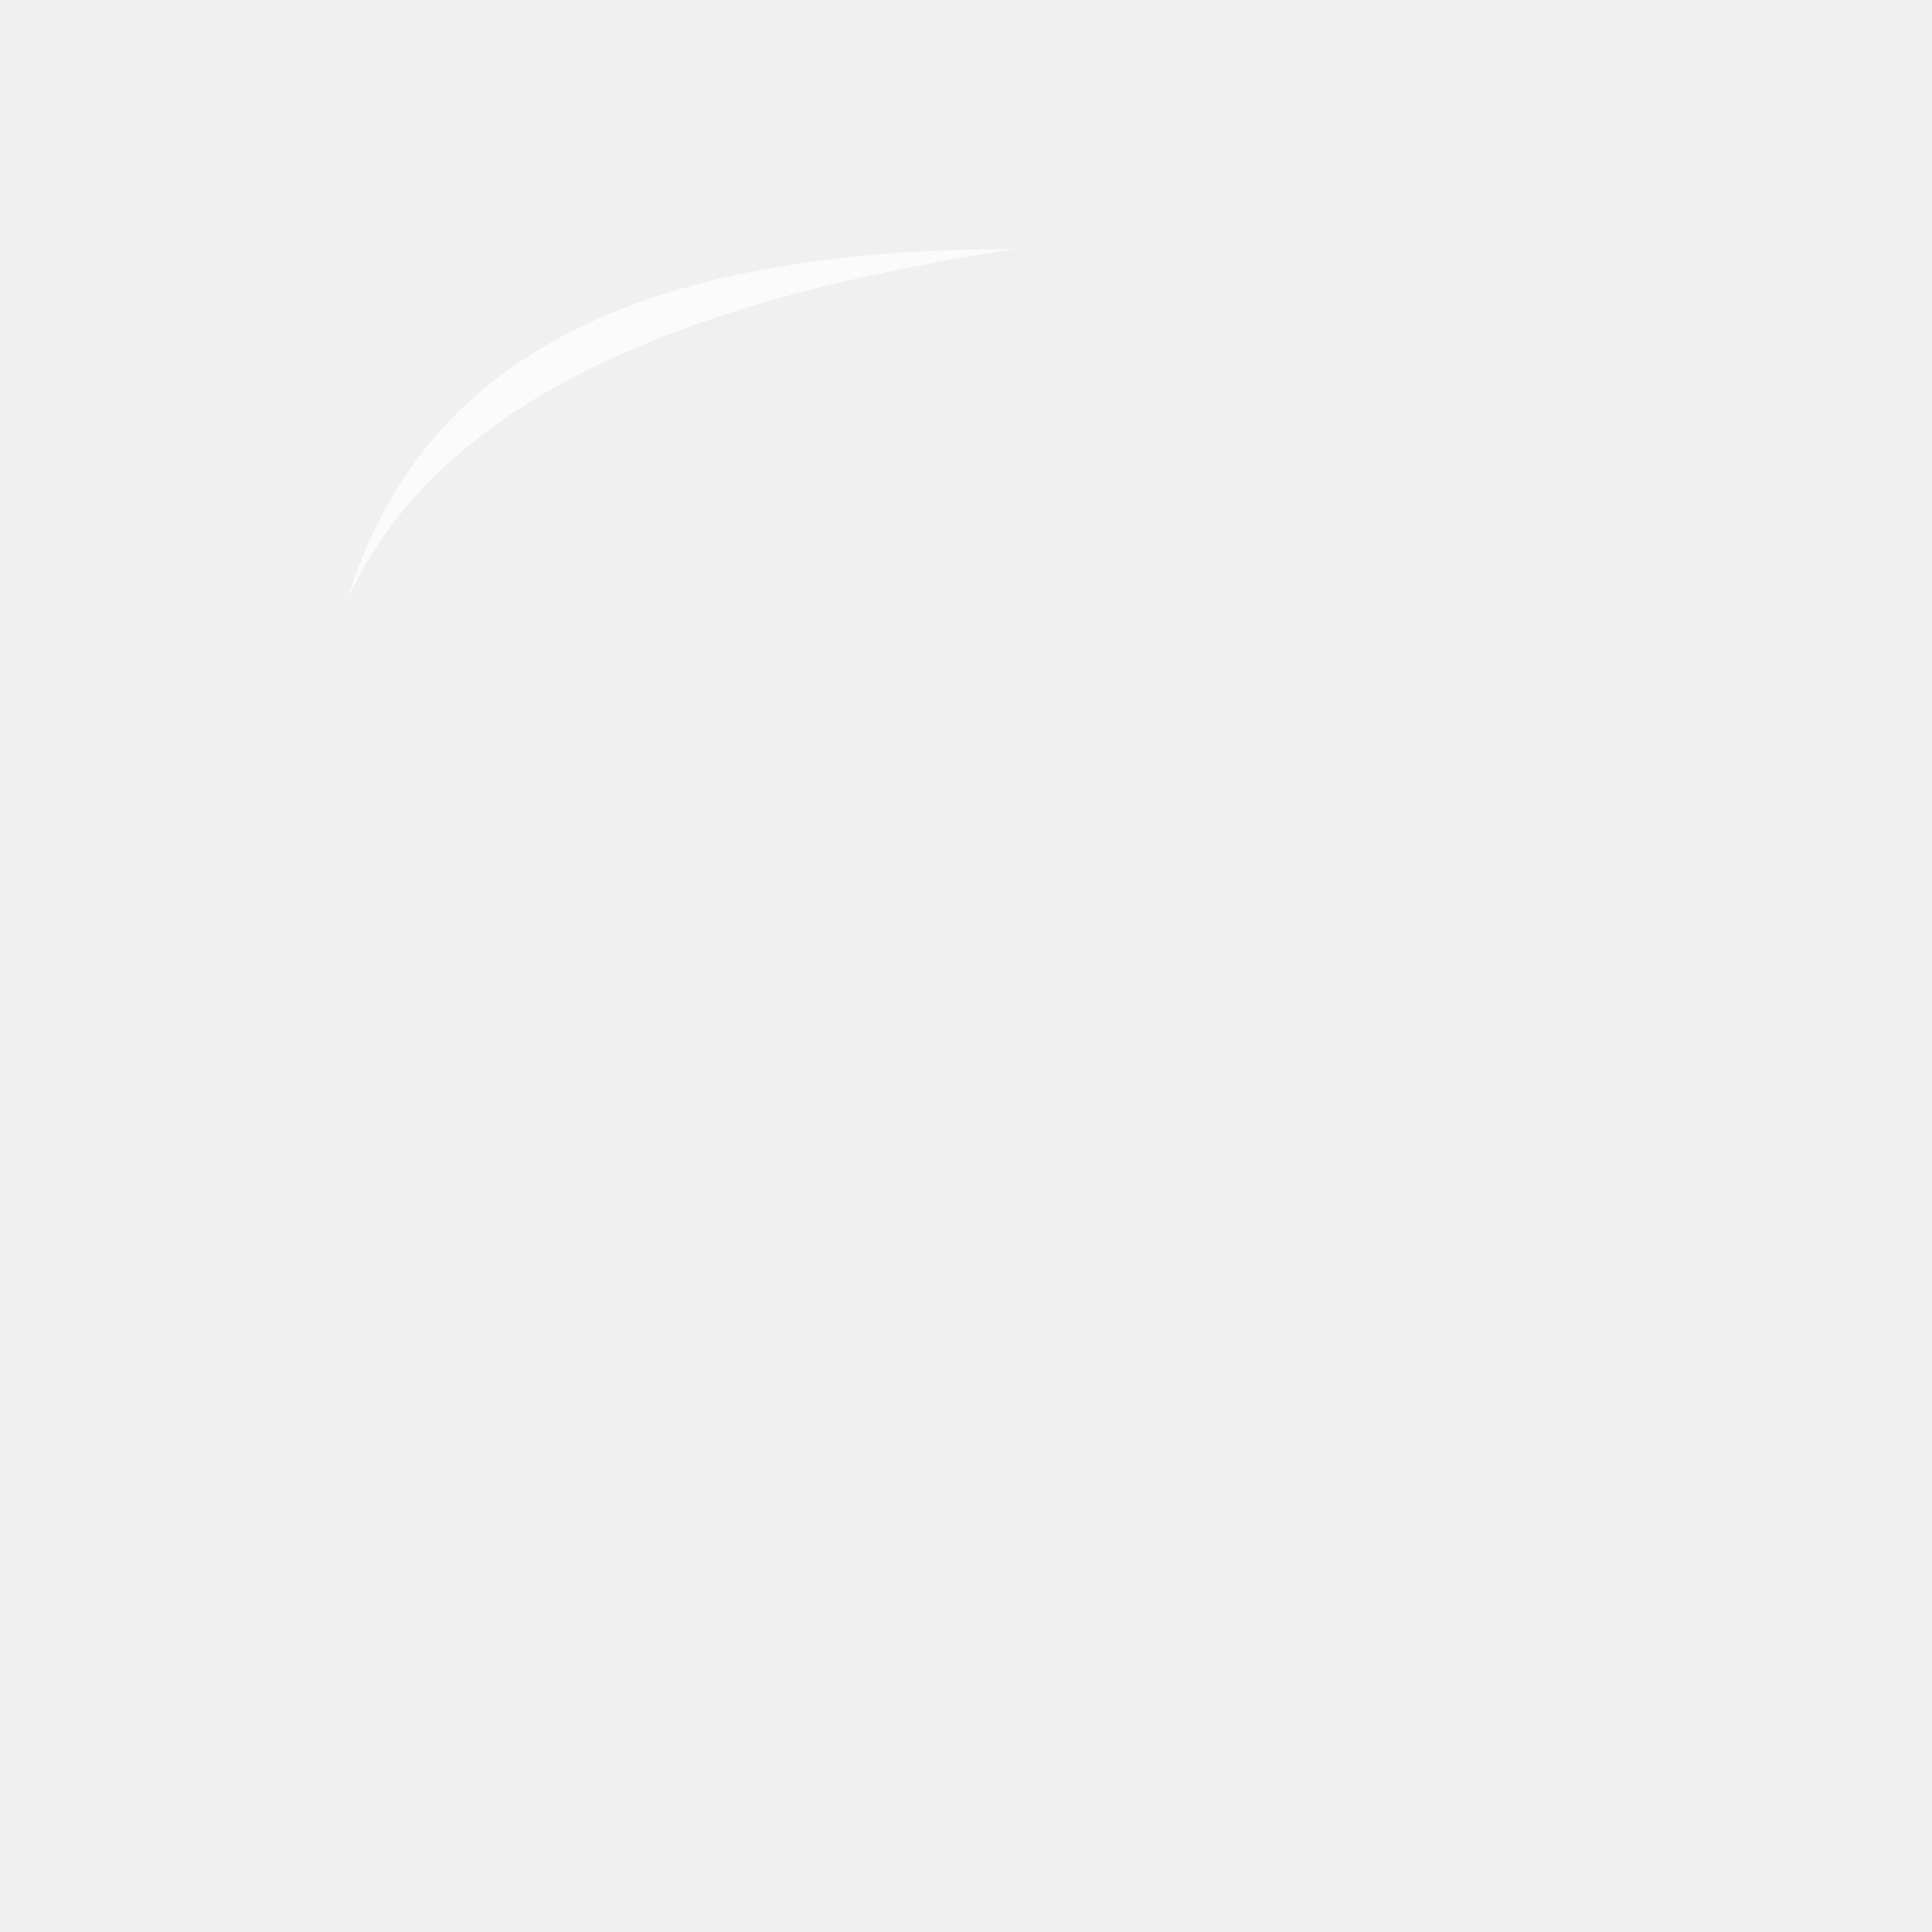
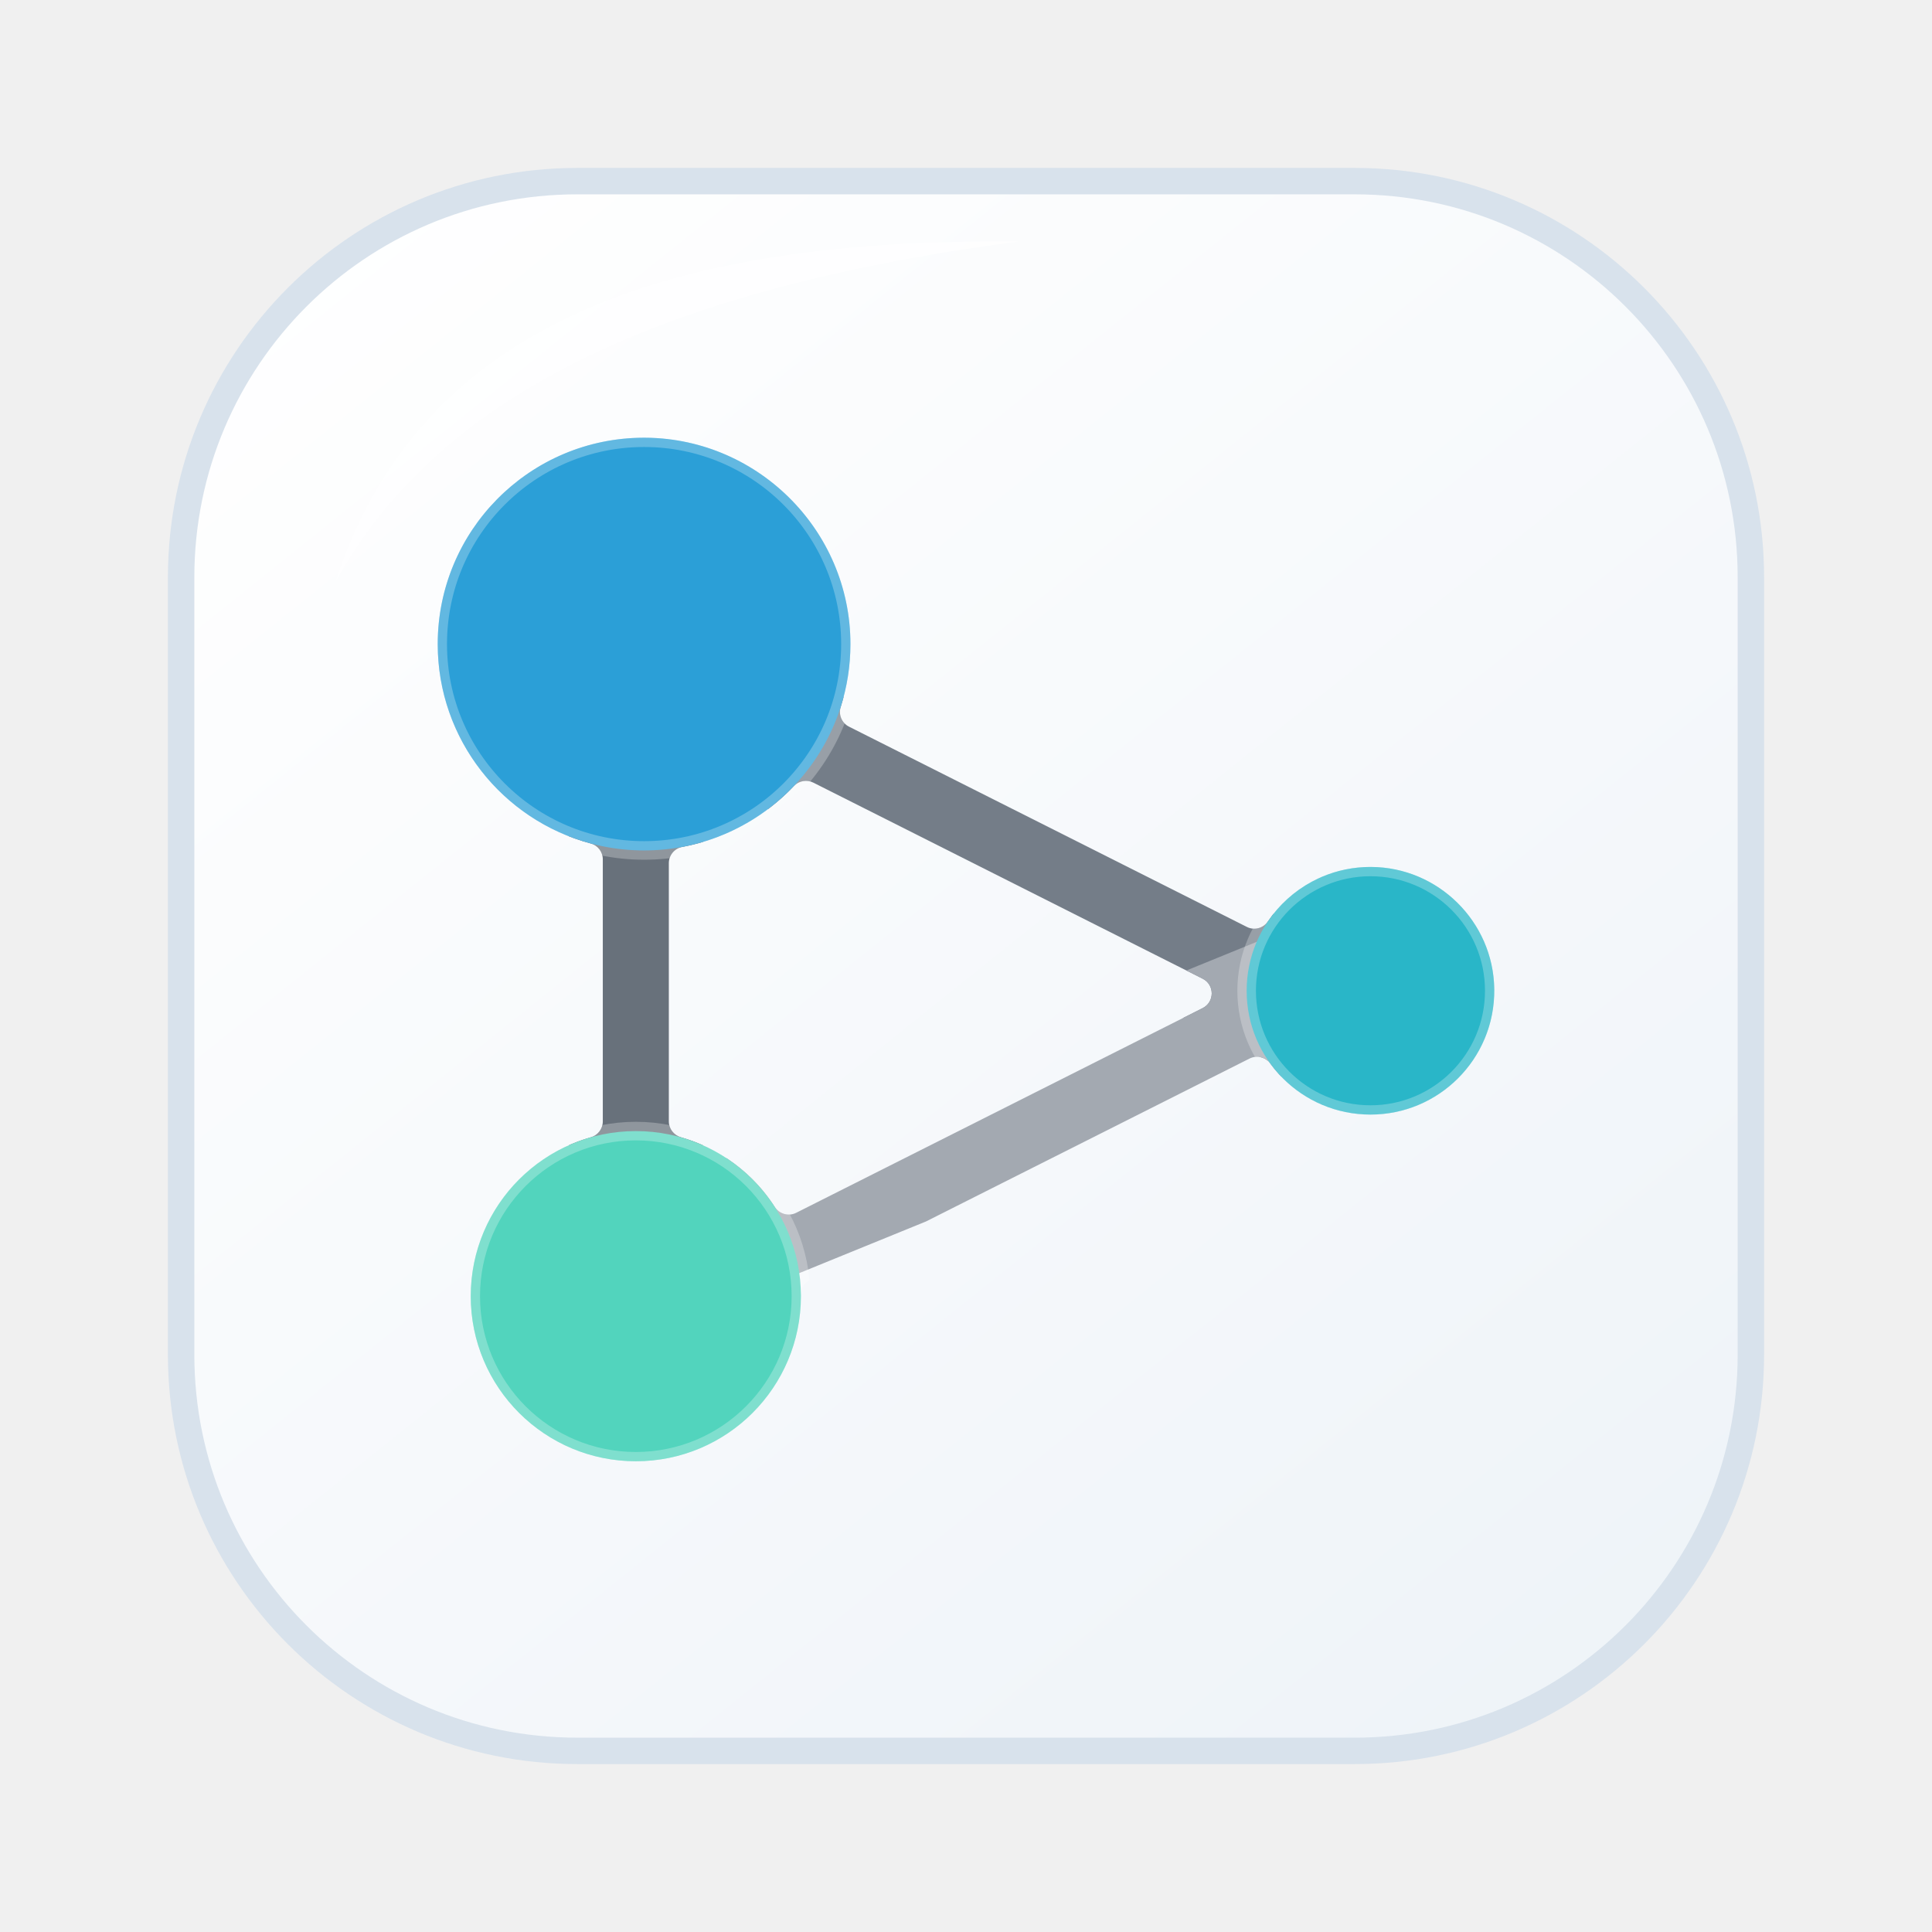
<svg xmlns="http://www.w3.org/2000/svg" width="1024" height="1024" viewBox="0 0 1024 1024" fill="none" role="img" aria-label="AnyBridge app icon">
  <defs>
-     <linearGradient id="card" x1="214" y1="126" x2="810" y2="898" gradientUnits="userSpaceOnUse">
+     <linearGradient id="frameFill" x1="188" y1="96" x2="854" y2="928" gradientUnits="userSpaceOnUse">
      <stop stop-color="#FFFFFF" />
      <stop offset="1" stop-color="#EEF3F8" />
    </linearGradient>
-     <filter id="cardShadow" x="24" y="28" width="976" height="984" color-interpolation-filters="sRGB">
-       <feDropShadow dx="0" dy="34" stdDeviation="34" flood-color="#162534" flood-opacity=".22" />
-     </filter>
-     <filter id="markShadow" x="210" y="185" width="610" height="660" color-interpolation-filters="sRGB">
-       <feDropShadow dx="0" dy="12" stdDeviation="10" flood-color="#334155" flood-opacity=".15" />
-     </filter>
+     <path id="sharePath" d="M1023.976 534.211c-0.9-65.099-54.399-117.997-119.497-118.197-41.499-0.2-78.198 20.8-99.798 52.699-4.5 6.7-13.3 9.1-20.5 5.4L398.591 280.017c-7-3.5-10.4-11.7-8-19.2 6.1-19.2 9.4-39.599 9.4-60.799C399.991 88.722 308.093-1.676 196.795 0.024 87.798 1.724 0 90.622 0 200.019c0 92.598 62.899 170.396 148.197 193.196 7 1.9 11.8 8.2 11.8 15.4v253.994c0 7.2-4.8 13.4-11.6 15.4C81.198 697.008 31.999 758.806 31.999 832.004c0 88.598 71.998 160.296 160.596 159.996 88.098-0.3 159.396-71.798 159.396-159.996v-1.4c0-6.1 3.4-11.7 8.8-14.4l425.99-214.495c7-3.5 15.5-1.5 20.1 4.8 21.799 29.999 57.199 49.599 97.198 49.599 66.798-0.1 120.897-54.799 119.897-121.897z m-282.593 18.6l-393.991 198.395c-7.3 3.7-16.3 1.2-20.7-5.7-20.8-32.399-52.999-56.699-90.898-67.498-6.9-2-11.8-8.2-11.8-15.4V412.314c0-7.7 5.5-14.3 13-15.7 42.299-7.9 79.898-29.099 108.298-59.099 4.8-5.1 12.5-6.4 18.8-3.2l377.291 189.996c11.7 5.9 11.7 22.599 0 28.499z" />
+     <clipPath id="shareClip" clipPathUnits="userSpaceOnUse">
+       <use href="#sharePath" />
+     </clipPath>
  </defs>
-   <rect x="96" y="96" width="832" height="832" rx="210" fill="url(#card)" stroke="#D9E2EB" stroke-width="18" filter="url(#cardShadow)" />
-   <path d="M184 318C224 188 340 132 538 132C340 162 228 222 184 318Z" fill="#FFFFFF" fill-opacity=".72" />
-   <g filter="url(#markShadow)" stroke-linecap="round" stroke-linejoin="round">
-     <path d="M326 296L724 500" stroke="#747D88" stroke-width="58" />
-     <path d="M326 696L724 500" stroke="#A3A9B1" stroke-width="58" />
-     <path d="M326 360V634" stroke="#68717B" stroke-width="58" />
-     <circle cx="326" cy="296" r="72" fill="#2B9FD7" stroke="#FFFFFF" stroke-width="16" />
-     <circle cx="326" cy="696" r="72" fill="#52D4BD" stroke="#FFFFFF" stroke-width="16" />
-     <circle cx="742" cy="500" r="78" fill="#29B6C8" stroke="#FFFFFF" stroke-width="16" />
+   <rect x="96" y="96" width="832" height="832" rx="210" fill="url(#frameFill)" stroke="#D8E2EC" stroke-width="14" />
+   <path d="M178 308C220 180 338 126 540 128C342 154 230 214 178 308Z" fill="#FFFFFF" fill-opacity=".72" />
+   <g transform="translate(232 232) scale(.546875)">
+     <g clip-path="url(#shareClip)">
+       <path d="M318 286 L830 544" stroke="#747D88" stroke-width="130" stroke-linecap="round" stroke-linejoin="round" />
+       <path d="M300 760 L830 544" stroke="#A3A9B1" stroke-width="130" stroke-linecap="round" stroke-linejoin="round" />
+       <path d="M192 372 L192 682" stroke="#68717B" stroke-width="130" stroke-linecap="round" stroke-linejoin="round" />
+       <circle cx="200" cy="200" r="200" fill="#2B9FD7" stroke="#FFFFFF" stroke-opacity=".26" stroke-width="18" />
+       <circle cx="192" cy="832" r="160" fill="#52D4BD" stroke="#FFFFFF" stroke-opacity=".26" stroke-width="18" />
+       <circle cx="904" cy="536" r="120" fill="#29B6C8" stroke="#FFFFFF" stroke-opacity=".26" stroke-width="18" />
+     </g>
  </g>
</svg>
